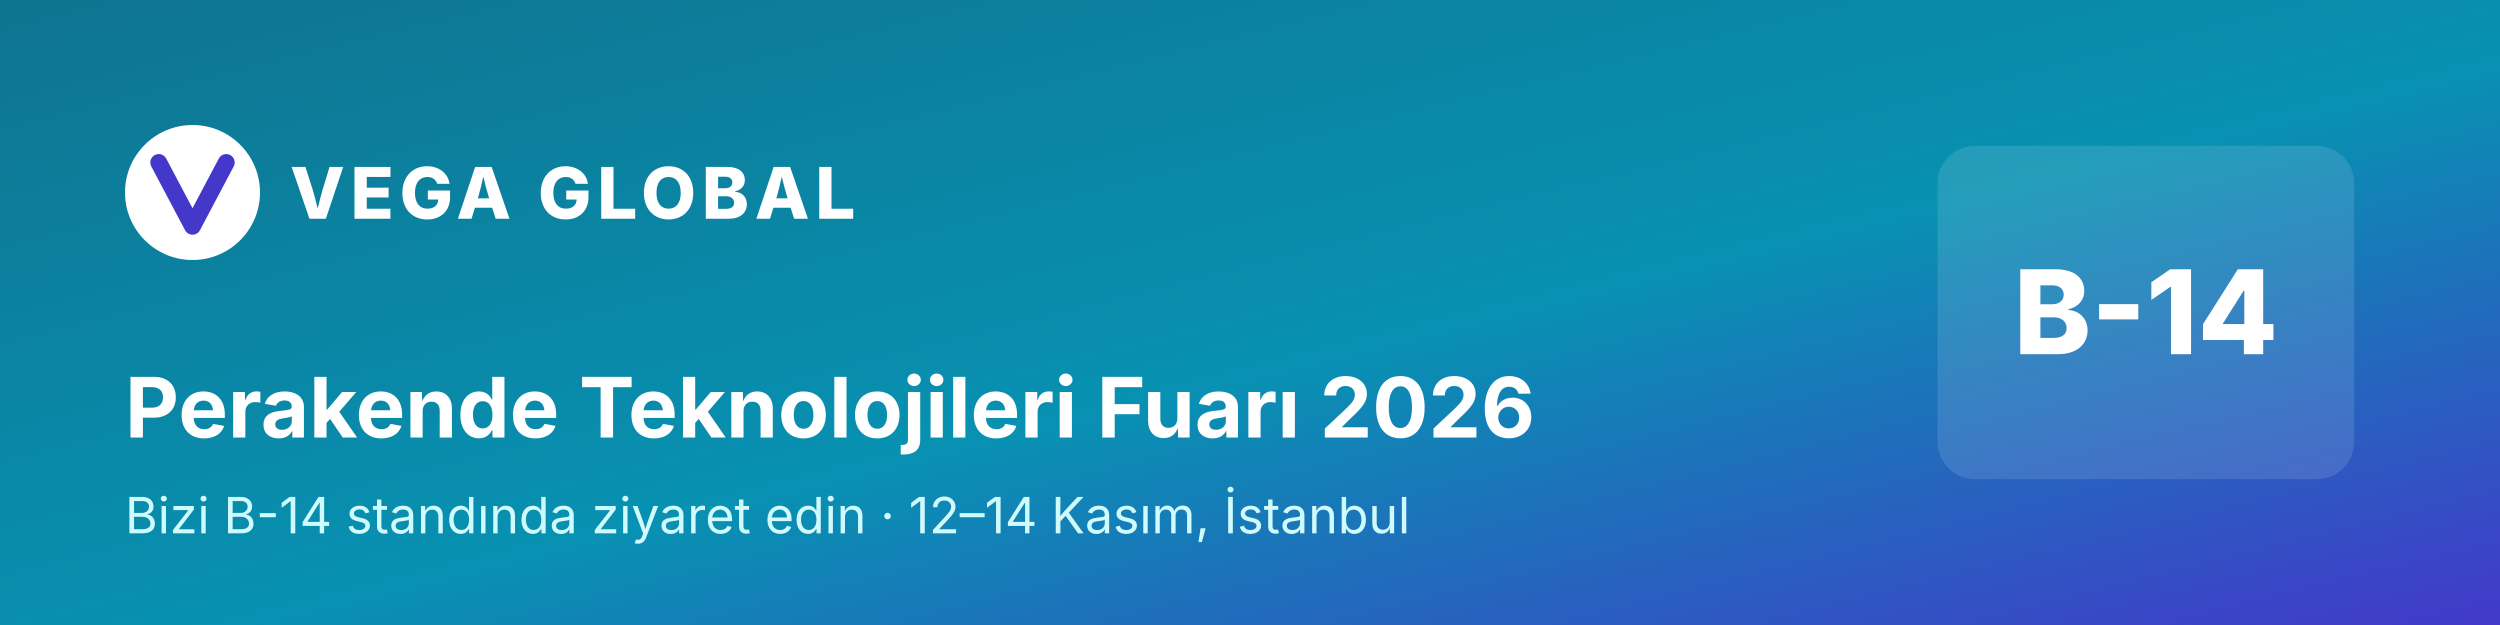
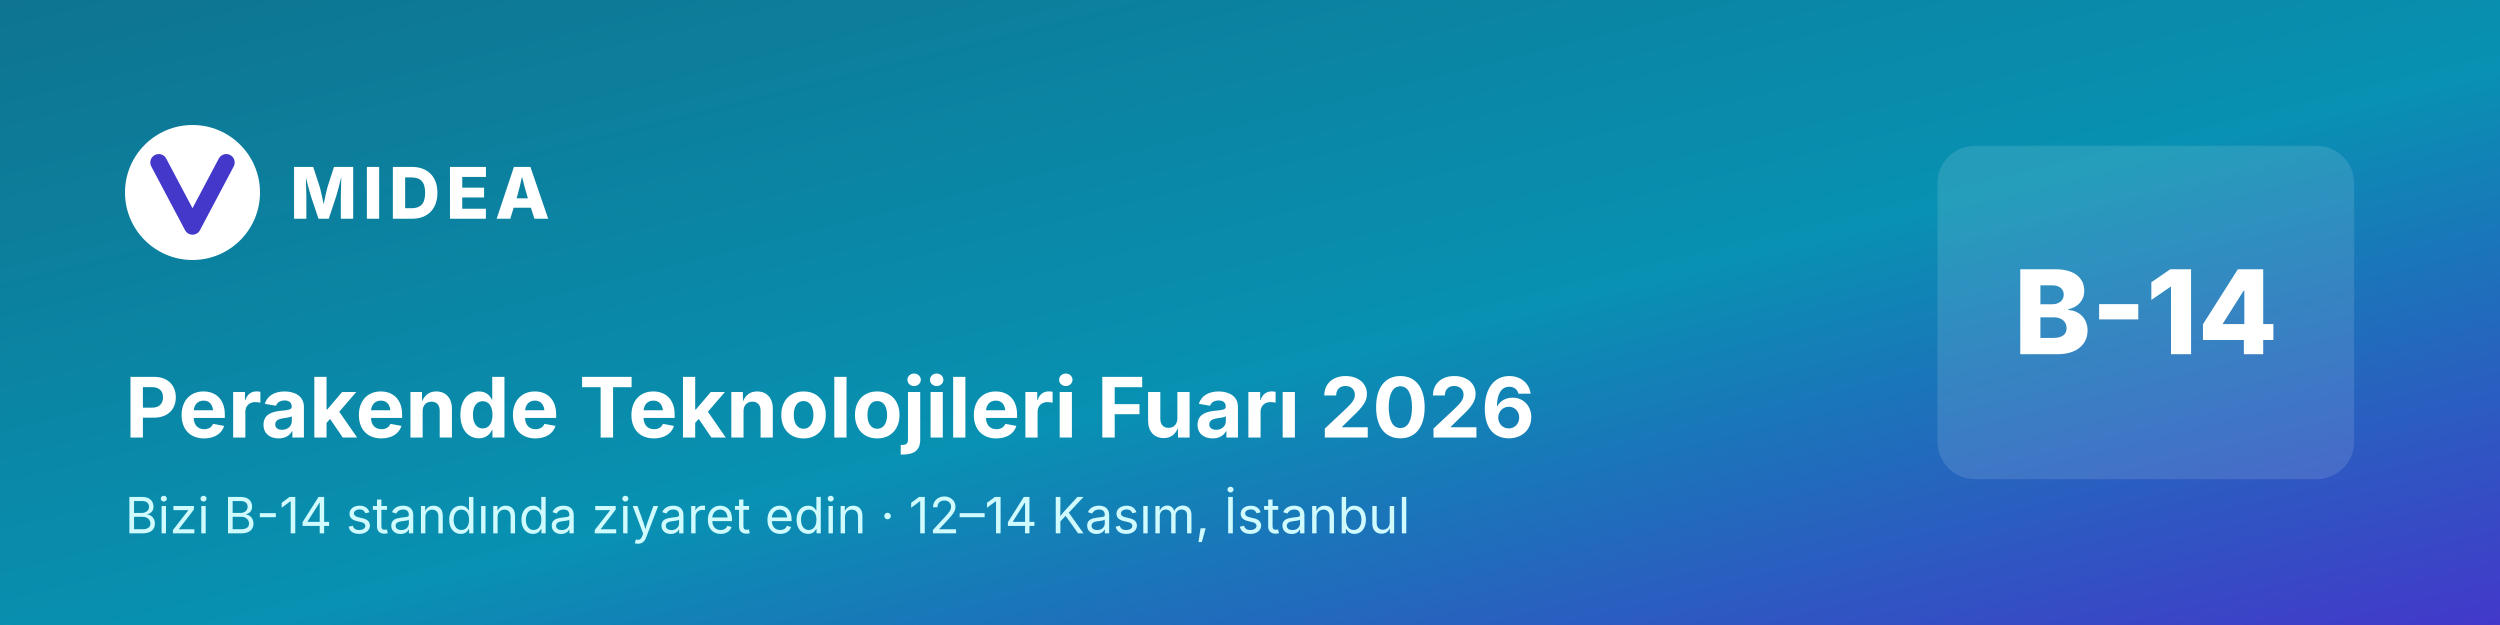
<svg xmlns="http://www.w3.org/2000/svg" width="1200" height="300" viewBox="0 0 1200 300">
  <defs>
    <linearGradient id="g" x1="0" y1="0" x2="1" y2="1">
      <stop offset="0" stop-color="#0e7490" />
      <stop offset="0.55" stop-color="#0891b2" />
      <stop offset="1" stop-color="#4338ca" />
    </linearGradient>
  </defs>
  <rect width="1200" height="300" fill="url(#g)" />
  <g transform="translate(60 60) scale(0.9)">
    <circle cx="36" cy="36" r="36" fill="#fff" />
    <path d="M18 20 L36 54 L54 20" stroke="#4338ca" stroke-width="9" fill="none" stroke-linecap="round" stroke-linejoin="round" />
-     <text x="88" y="50" font-family="Segoe UI, Inter, Arial, sans-serif" font-size="38" font-weight="800" fill="#fff" letter-spacing="3">VEGA GLOBAL</text>
+     <text x="88" y="50" font-family="Segoe UI, Inter, Arial, sans-serif" font-size="38" font-weight="800" fill="#fff" letter-spacing="3">MIDEA</text>
  </g>
  <text x="60" y="210" font-family="Segoe UI, Inter, Arial, sans-serif" font-size="40" font-weight="700" fill="#fff">Perakende Teknolojileri Fuarı 2026</text>
  <text x="60" y="256" font-family="Segoe UI, Inter, Arial, sans-serif" font-size="24" fill="#cffafe">Bizi B-14 standında ziyaret edin · 12–14 Kasım, İstanbul</text>
  <rect x="930" y="70" width="200" height="160" rx="18" fill="#fff" opacity="0.12" />
  <text x="1030" y="170" text-anchor="middle" font-family="Segoe UI, Inter, Arial, sans-serif" font-size="56" font-weight="800" fill="#fff">B-14</text>
</svg>
